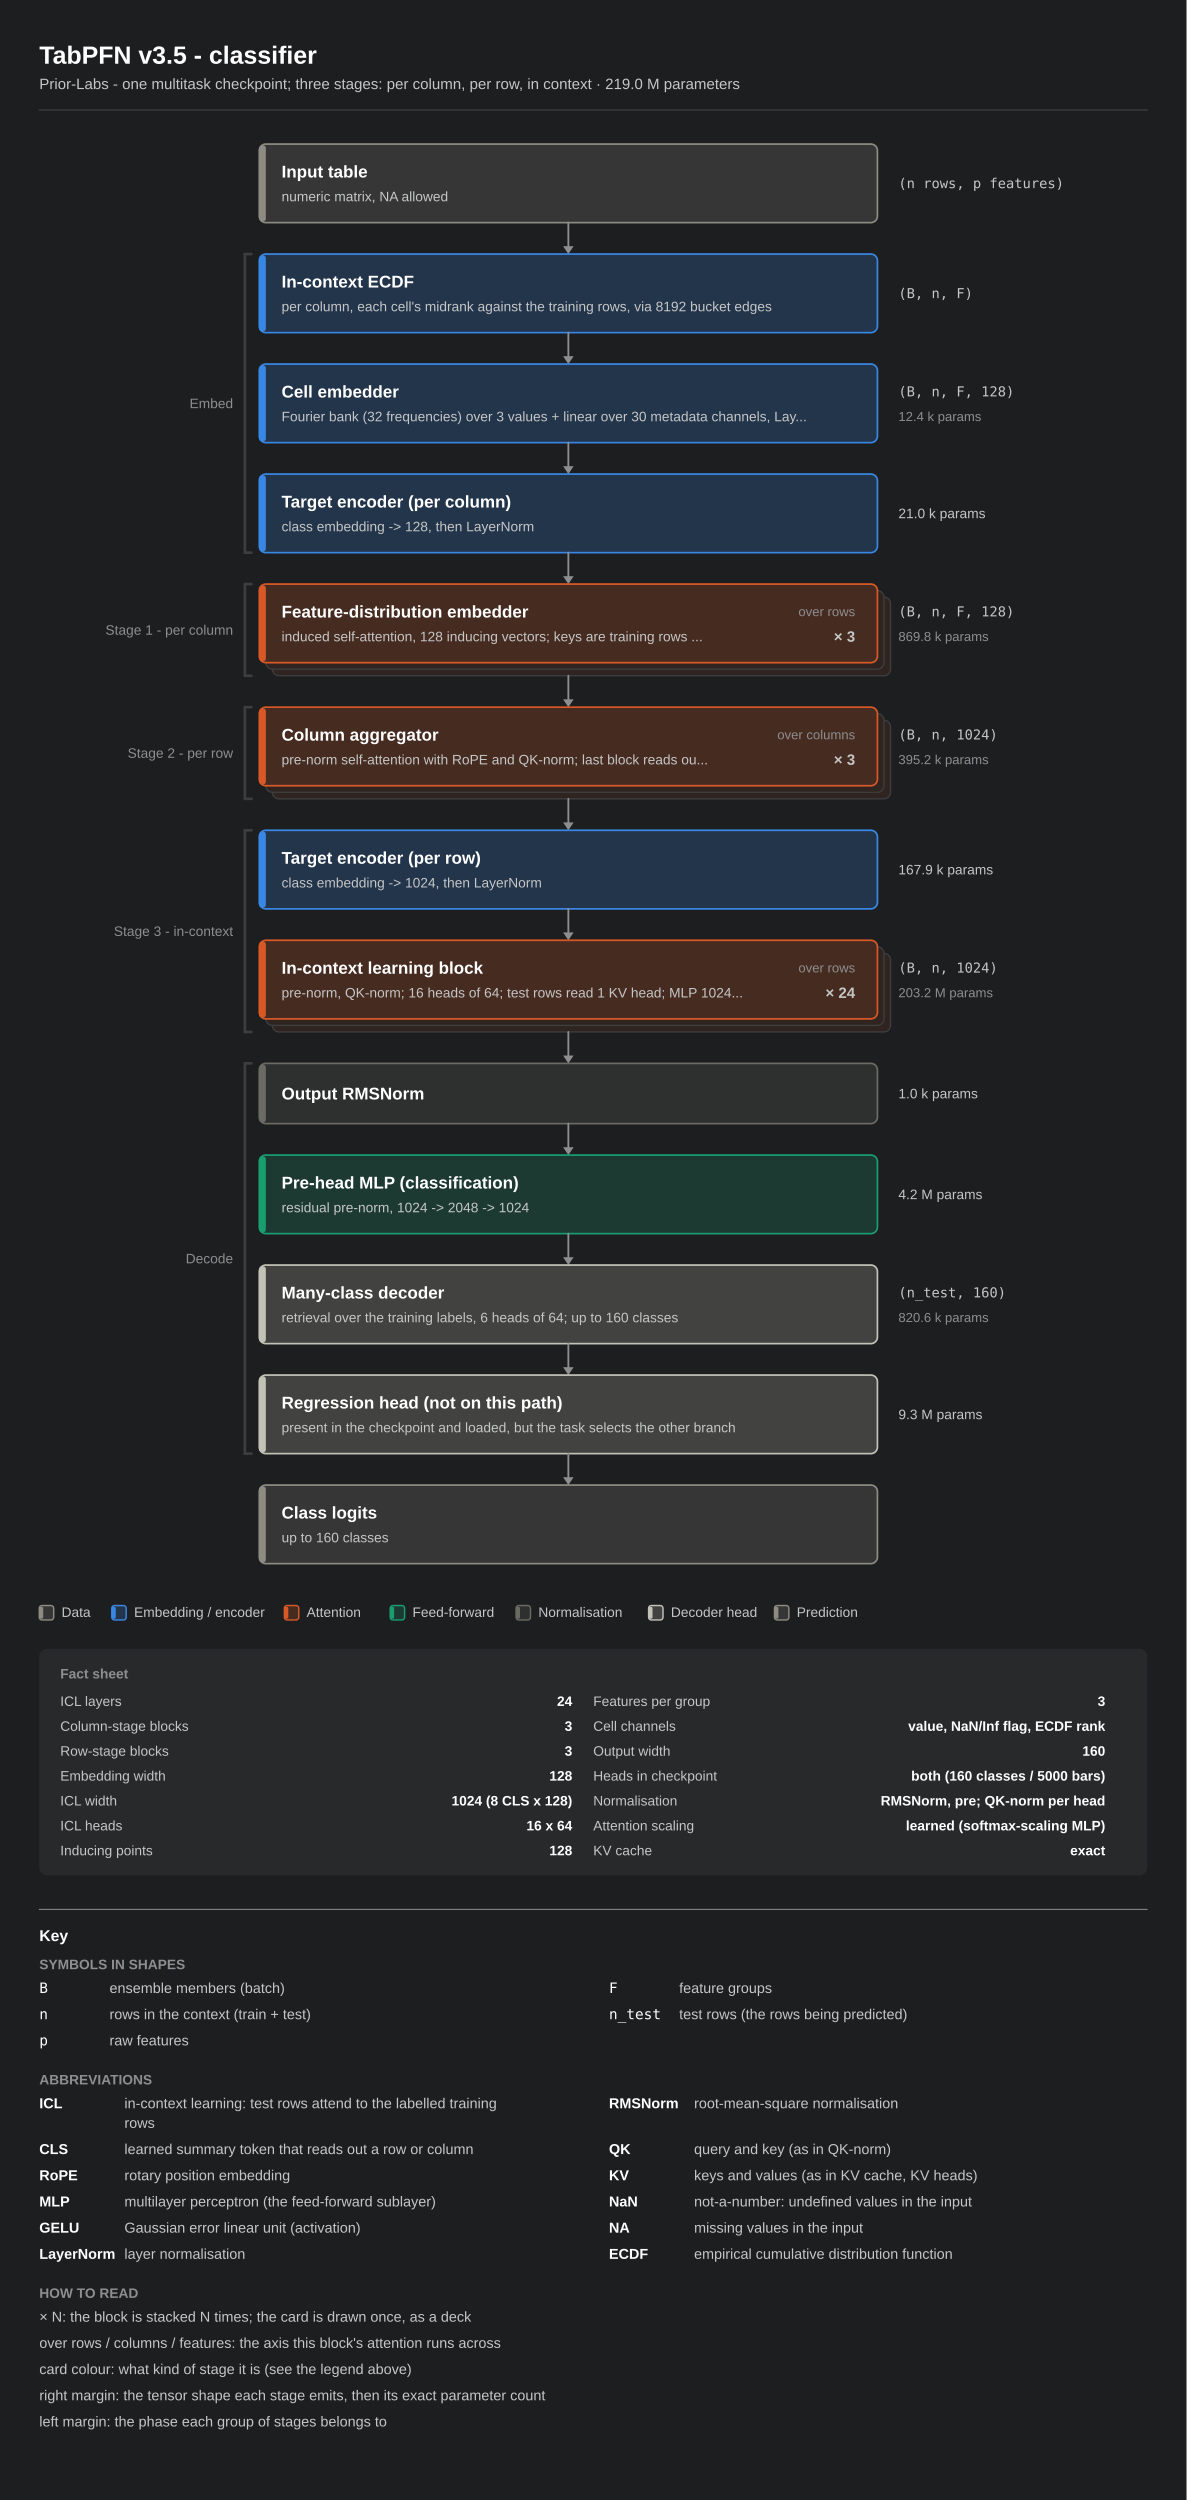
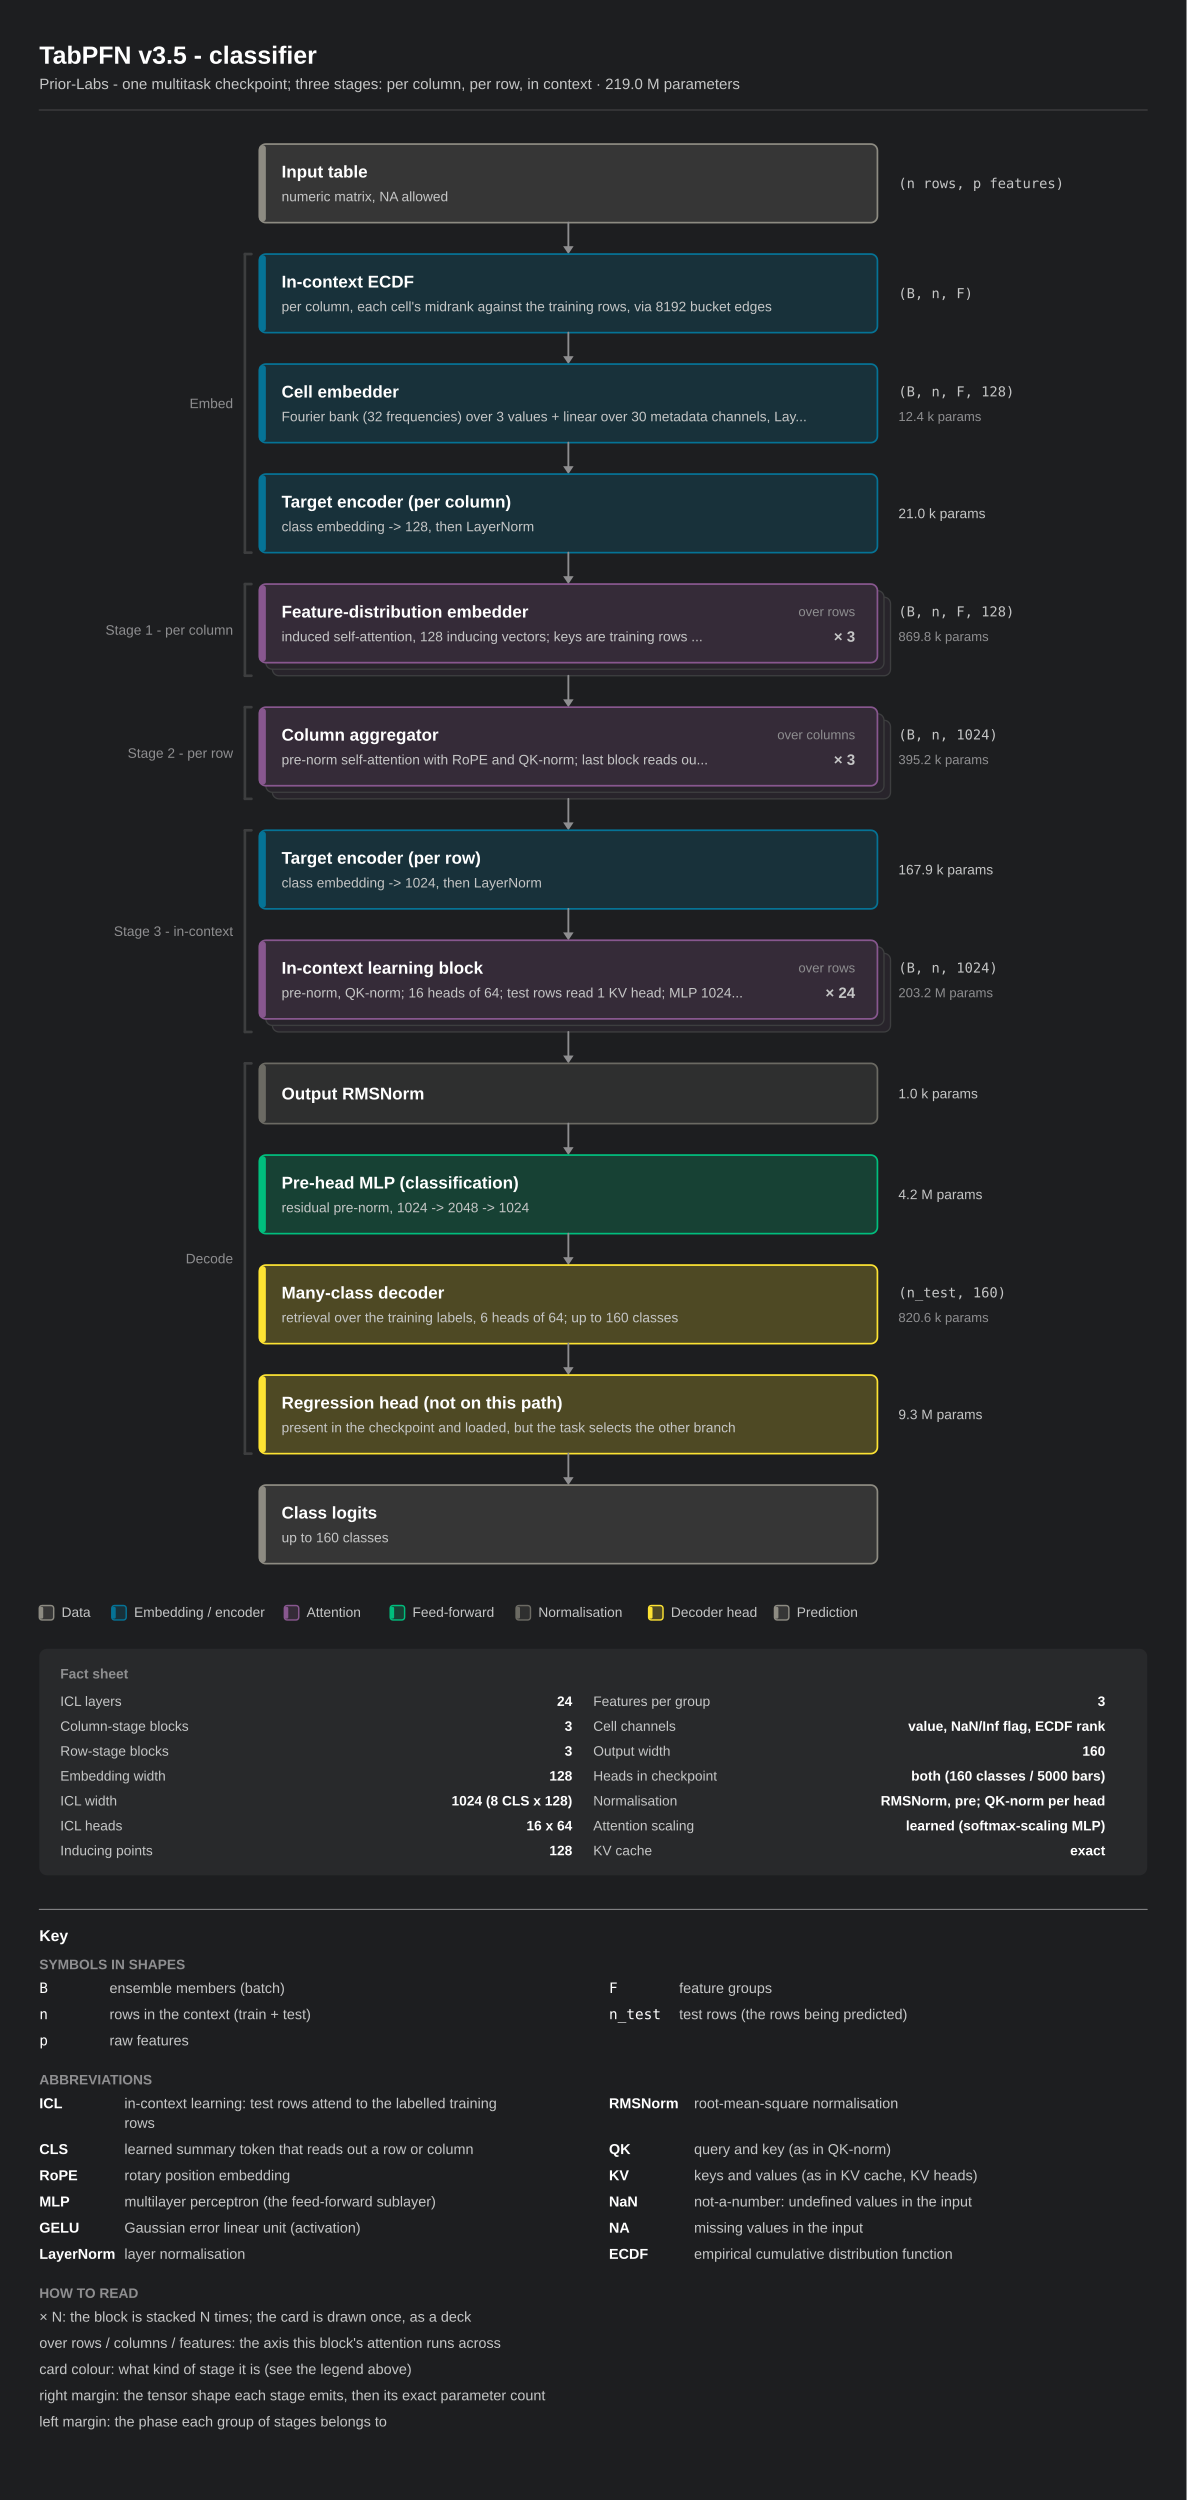
<svg xmlns="http://www.w3.org/2000/svg" width="906" height="1909" viewBox="0 0 906 1909">
  <rect width="906" height="1909" fill="#1d1e20" />
  <text x="30" y="42" dy="0.35em" font-family="-apple-system, BlinkMacSystemFont, 'Segoe UI', 'Helvetica Neue', Arial, sans-serif" font-size="19px" font-weight="600" fill="#ffffff">TabPFN v3.5 - classifier</text>
  <text x="30" y="64" dy="0.35em" font-family="-apple-system, BlinkMacSystemFont, 'Segoe UI', 'Helvetica Neue', Arial, sans-serif" font-size="11.5px" fill="#C5C6C6">Prior-Labs  -  one multitask checkpoint; three stages: per column, per row, in context  ·  219.0 M parameters</text>
  <line x1="30" y1="84" x2="876" y2="84" stroke="#3D3E3F" stroke-width="1" stroke-linecap="round" />
  <rect x="198" y="110" width="472" height="60" rx="5" fill="#363636" stroke="#8d8b82" stroke-width="1.3" />
  <rect x="198" y="111" width="5" height="58" rx="2" fill="#8d8b82" />
  <text x="215" y="131" dy="0.35em" font-family="-apple-system, BlinkMacSystemFont, 'Segoe UI', 'Helvetica Neue', Arial, sans-serif" font-size="13px" font-weight="600" fill="#ffffff">Input table</text>
  <text x="215" y="150" dy="0.35em" font-family="-apple-system, BlinkMacSystemFont, 'Segoe UI', 'Helvetica Neue', Arial, sans-serif" font-size="10.5px" fill="#C5C6C6">numeric matrix, NA allowed</text>
  <text x="686" y="140" dy="0.35em" font-family="ui-monospace, SFMono-Regular, Menlo, Consolas, monospace" font-size="10.5px" fill="#C5C6C6">(n rows, p features)</text>
  <line x1="434" y1="170" x2="434" y2="189" stroke="#8E8E90" stroke-width="1.4" stroke-linecap="round" />
  <polygon points="430,188 438,188 434,194" fill="#8E8E90" />
-   <rect x="198" y="194" width="472" height="60" rx="5" fill="#23354B" stroke="#3987e5" stroke-width="1.3" />
-   <rect x="198" y="195" width="5" height="58" rx="2" fill="#3987e5" />
+   <rect x="198" y="194" width="472" height="60" rx="5" fill="#18313A" stroke="#057396" stroke-width="1.3" />
+   <rect x="198" y="195" width="5" height="58" rx="2" fill="#057396" />
  <text x="215" y="215" dy="0.35em" font-family="-apple-system, BlinkMacSystemFont, 'Segoe UI', 'Helvetica Neue', Arial, sans-serif" font-size="13px" font-weight="600" fill="#ffffff">In-context ECDF</text>
  <text x="215" y="234" dy="0.35em" font-family="-apple-system, BlinkMacSystemFont, 'Segoe UI', 'Helvetica Neue', Arial, sans-serif" font-size="10.5px" fill="#C5C6C6">per column, each cell's midrank against the training rows, via 8192 bucket edges</text>
  <text x="686" y="224" dy="0.35em" font-family="ui-monospace, SFMono-Regular, Menlo, Consolas, monospace" font-size="10.5px" fill="#C5C6C6">(B, n, F)</text>
  <line x1="434" y1="254" x2="434" y2="273" stroke="#8E8E90" stroke-width="1.4" stroke-linecap="round" />
  <polygon points="430,272 438,272 434,278" fill="#8E8E90" />
-   <rect x="198" y="278" width="472" height="60" rx="5" fill="#23354B" stroke="#3987e5" stroke-width="1.3" />
-   <rect x="198" y="279" width="5" height="58" rx="2" fill="#3987e5" />
+   <rect x="198" y="278" width="472" height="60" rx="5" fill="#18313A" stroke="#057396" stroke-width="1.3" />
+   <rect x="198" y="279" width="5" height="58" rx="2" fill="#057396" />
  <text x="215" y="299" dy="0.35em" font-family="-apple-system, BlinkMacSystemFont, 'Segoe UI', 'Helvetica Neue', Arial, sans-serif" font-size="13px" font-weight="600" fill="#ffffff">Cell embedder</text>
  <text x="215" y="318" dy="0.35em" font-family="-apple-system, BlinkMacSystemFont, 'Segoe UI', 'Helvetica Neue', Arial, sans-serif" font-size="10.5px" fill="#C5C6C6">Fourier bank (32 frequencies) over 3 values + linear over 30 metadata channels, Lay...</text>
  <text x="686" y="299" dy="0.35em" font-family="ui-monospace, SFMono-Regular, Menlo, Consolas, monospace" font-size="10.5px" fill="#C5C6C6">(B, n, F, 128)</text>
  <text x="686" y="318" dy="0.35em" font-family="-apple-system, BlinkMacSystemFont, 'Segoe UI', 'Helvetica Neue', Arial, sans-serif" font-size="10px" fill="#8E8E90">12.4 k params</text>
  <line x1="434" y1="338" x2="434" y2="357" stroke="#8E8E90" stroke-width="1.4" stroke-linecap="round" />
  <polygon points="430,356 438,356 434,362" fill="#8E8E90" />
-   <rect x="198" y="362" width="472" height="60" rx="5" fill="#23354B" stroke="#3987e5" stroke-width="1.3" />
-   <rect x="198" y="363" width="5" height="58" rx="2" fill="#3987e5" />
+   <rect x="198" y="362" width="472" height="60" rx="5" fill="#18313A" stroke="#057396" stroke-width="1.3" />
+   <rect x="198" y="363" width="5" height="58" rx="2" fill="#057396" />
  <text x="215" y="383" dy="0.35em" font-family="-apple-system, BlinkMacSystemFont, 'Segoe UI', 'Helvetica Neue', Arial, sans-serif" font-size="13px" font-weight="600" fill="#ffffff">Target encoder (per column)</text>
  <text x="215" y="402" dy="0.35em" font-family="-apple-system, BlinkMacSystemFont, 'Segoe UI', 'Helvetica Neue', Arial, sans-serif" font-size="10.5px" fill="#C5C6C6">class embedding -&gt; 128, then LayerNorm</text>
  <text x="686" y="392" dy="0.35em" font-family="-apple-system, BlinkMacSystemFont, 'Segoe UI', 'Helvetica Neue', Arial, sans-serif" font-size="10.5px" fill="#C5C6C6">21.0 k params</text>
  <line x1="434" y1="422" x2="434" y2="441" stroke="#8E8E90" stroke-width="1.4" stroke-linecap="round" />
  <polygon points="430,440 438,440 434,446" fill="#8E8E90" />
-   <rect x="208" y="456" width="472" height="60" rx="5" fill="#2F2420" stroke="#3D3E3F" stroke-width="1" />
-   <rect x="203" y="451" width="472" height="60" rx="5" fill="#2F2420" stroke="#3D3E3F" stroke-width="1" />
-   <rect x="198" y="446" width="472" height="60" rx="5" fill="#462B21" stroke="#d95926" stroke-width="1.3" />
-   <rect x="198" y="447" width="5" height="58" rx="2" fill="#d95926" />
+   <rect x="208" y="456" width="472" height="60" rx="5" fill="#28242B" stroke="#3D3E3F" stroke-width="1" />
+   <rect x="203" y="451" width="472" height="60" rx="5" fill="#28242B" stroke="#3D3E3F" stroke-width="1" />
+   <rect x="198" y="446" width="472" height="60" rx="5" fill="#352B38" stroke="#88578F" stroke-width="1.3" />
+   <rect x="198" y="447" width="5" height="58" rx="2" fill="#88578F" />
  <text x="215" y="467" dy="0.35em" font-family="-apple-system, BlinkMacSystemFont, 'Segoe UI', 'Helvetica Neue', Arial, sans-serif" font-size="13px" font-weight="600" fill="#ffffff">Feature-distribution embedder</text>
  <text x="215" y="486" dy="0.35em" font-family="-apple-system, BlinkMacSystemFont, 'Segoe UI', 'Helvetica Neue', Arial, sans-serif" font-size="10.5px" fill="#C5C6C6">induced self-attention, 128 inducing vectors; keys are training rows ...</text>
  <text x="653" y="467" dy="0.35em" font-family="-apple-system, BlinkMacSystemFont, 'Segoe UI', 'Helvetica Neue', Arial, sans-serif" font-size="10px" text-anchor="end" fill="#8E8E90">over rows</text>
  <text x="653" y="486" dy="0.35em" font-family="-apple-system, BlinkMacSystemFont, 'Segoe UI', 'Helvetica Neue', Arial, sans-serif" font-size="11.5px" font-weight="600" text-anchor="end" fill="#C5C6C6">× 3</text>
  <text x="686" y="467" dy="0.35em" font-family="ui-monospace, SFMono-Regular, Menlo, Consolas, monospace" font-size="10.5px" fill="#C5C6C6">(B, n, F, 128)</text>
  <text x="686" y="486" dy="0.35em" font-family="-apple-system, BlinkMacSystemFont, 'Segoe UI', 'Helvetica Neue', Arial, sans-serif" font-size="10px" fill="#8E8E90">869.8 k params</text>
  <line x1="434" y1="516" x2="434" y2="535" stroke="#8E8E90" stroke-width="1.4" stroke-linecap="round" />
  <polygon points="430,534 438,534 434,540" fill="#8E8E90" />
-   <rect x="208" y="550" width="472" height="60" rx="5" fill="#2F2420" stroke="#3D3E3F" stroke-width="1" />
-   <rect x="203" y="545" width="472" height="60" rx="5" fill="#2F2420" stroke="#3D3E3F" stroke-width="1" />
-   <rect x="198" y="540" width="472" height="60" rx="5" fill="#462B21" stroke="#d95926" stroke-width="1.3" />
-   <rect x="198" y="541" width="5" height="58" rx="2" fill="#d95926" />
+   <rect x="208" y="550" width="472" height="60" rx="5" fill="#28242B" stroke="#3D3E3F" stroke-width="1" />
+   <rect x="203" y="545" width="472" height="60" rx="5" fill="#28242B" stroke="#3D3E3F" stroke-width="1" />
+   <rect x="198" y="540" width="472" height="60" rx="5" fill="#352B38" stroke="#88578F" stroke-width="1.3" />
+   <rect x="198" y="541" width="5" height="58" rx="2" fill="#88578F" />
  <text x="215" y="561" dy="0.35em" font-family="-apple-system, BlinkMacSystemFont, 'Segoe UI', 'Helvetica Neue', Arial, sans-serif" font-size="13px" font-weight="600" fill="#ffffff">Column aggregator</text>
  <text x="215" y="580" dy="0.35em" font-family="-apple-system, BlinkMacSystemFont, 'Segoe UI', 'Helvetica Neue', Arial, sans-serif" font-size="10.5px" fill="#C5C6C6">pre-norm self-attention with RoPE and QK-norm; last block reads ou...</text>
  <text x="653" y="561" dy="0.35em" font-family="-apple-system, BlinkMacSystemFont, 'Segoe UI', 'Helvetica Neue', Arial, sans-serif" font-size="10px" text-anchor="end" fill="#8E8E90">over columns</text>
  <text x="653" y="580" dy="0.35em" font-family="-apple-system, BlinkMacSystemFont, 'Segoe UI', 'Helvetica Neue', Arial, sans-serif" font-size="11.5px" font-weight="600" text-anchor="end" fill="#C5C6C6">× 3</text>
  <text x="686" y="561" dy="0.35em" font-family="ui-monospace, SFMono-Regular, Menlo, Consolas, monospace" font-size="10.5px" fill="#C5C6C6">(B, n, 1024)</text>
  <text x="686" y="580" dy="0.35em" font-family="-apple-system, BlinkMacSystemFont, 'Segoe UI', 'Helvetica Neue', Arial, sans-serif" font-size="10px" fill="#8E8E90">395.2 k params</text>
  <line x1="434" y1="610" x2="434" y2="629" stroke="#8E8E90" stroke-width="1.4" stroke-linecap="round" />
  <polygon points="430,628 438,628 434,634" fill="#8E8E90" />
-   <rect x="198" y="634" width="472" height="60" rx="5" fill="#23354B" stroke="#3987e5" stroke-width="1.3" />
-   <rect x="198" y="635" width="5" height="58" rx="2" fill="#3987e5" />
+   <rect x="198" y="634" width="472" height="60" rx="5" fill="#18313A" stroke="#057396" stroke-width="1.3" />
+   <rect x="198" y="635" width="5" height="58" rx="2" fill="#057396" />
  <text x="215" y="655" dy="0.35em" font-family="-apple-system, BlinkMacSystemFont, 'Segoe UI', 'Helvetica Neue', Arial, sans-serif" font-size="13px" font-weight="600" fill="#ffffff">Target encoder (per row)</text>
  <text x="215" y="674" dy="0.35em" font-family="-apple-system, BlinkMacSystemFont, 'Segoe UI', 'Helvetica Neue', Arial, sans-serif" font-size="10.5px" fill="#C5C6C6">class embedding -&gt; 1024, then LayerNorm</text>
  <text x="686" y="664" dy="0.35em" font-family="-apple-system, BlinkMacSystemFont, 'Segoe UI', 'Helvetica Neue', Arial, sans-serif" font-size="10.5px" fill="#C5C6C6">167.9 k params</text>
  <line x1="434" y1="694" x2="434" y2="713" stroke="#8E8E90" stroke-width="1.4" stroke-linecap="round" />
  <polygon points="430,712 438,712 434,718" fill="#8E8E90" />
-   <rect x="208" y="728" width="472" height="60" rx="5" fill="#2F2420" stroke="#3D3E3F" stroke-width="1" />
-   <rect x="203" y="723" width="472" height="60" rx="5" fill="#2F2420" stroke="#3D3E3F" stroke-width="1" />
-   <rect x="198" y="718" width="472" height="60" rx="5" fill="#462B21" stroke="#d95926" stroke-width="1.3" />
-   <rect x="198" y="719" width="5" height="58" rx="2" fill="#d95926" />
+   <rect x="208" y="728" width="472" height="60" rx="5" fill="#28242B" stroke="#3D3E3F" stroke-width="1" />
+   <rect x="203" y="723" width="472" height="60" rx="5" fill="#28242B" stroke="#3D3E3F" stroke-width="1" />
+   <rect x="198" y="718" width="472" height="60" rx="5" fill="#352B38" stroke="#88578F" stroke-width="1.3" />
+   <rect x="198" y="719" width="5" height="58" rx="2" fill="#88578F" />
  <text x="215" y="739" dy="0.35em" font-family="-apple-system, BlinkMacSystemFont, 'Segoe UI', 'Helvetica Neue', Arial, sans-serif" font-size="13px" font-weight="600" fill="#ffffff">In-context learning block</text>
  <text x="215" y="758" dy="0.35em" font-family="-apple-system, BlinkMacSystemFont, 'Segoe UI', 'Helvetica Neue', Arial, sans-serif" font-size="10.5px" fill="#C5C6C6">pre-norm, QK-norm; 16 heads of 64; test rows read 1 KV head; MLP 1024...</text>
  <text x="653" y="739" dy="0.35em" font-family="-apple-system, BlinkMacSystemFont, 'Segoe UI', 'Helvetica Neue', Arial, sans-serif" font-size="10px" text-anchor="end" fill="#8E8E90">over rows</text>
  <text x="653" y="758" dy="0.35em" font-family="-apple-system, BlinkMacSystemFont, 'Segoe UI', 'Helvetica Neue', Arial, sans-serif" font-size="11.5px" font-weight="600" text-anchor="end" fill="#C5C6C6">× 24</text>
  <text x="686" y="739" dy="0.35em" font-family="ui-monospace, SFMono-Regular, Menlo, Consolas, monospace" font-size="10.5px" fill="#C5C6C6">(B, n, 1024)</text>
  <text x="686" y="758" dy="0.35em" font-family="-apple-system, BlinkMacSystemFont, 'Segoe UI', 'Helvetica Neue', Arial, sans-serif" font-size="10px" fill="#8E8E90">203.2 M params</text>
  <line x1="434" y1="788" x2="434" y2="807" stroke="#8E8E90" stroke-width="1.4" stroke-linecap="round" />
  <polygon points="430,806 438,806 434,812" fill="#8E8E90" />
  <rect x="198" y="812" width="472" height="46" rx="5" fill="#2E2F2F" stroke="#6b6a63" stroke-width="1.3" />
  <rect x="198" y="813" width="5" height="44" rx="2" fill="#6b6a63" />
  <text x="215" y="835" dy="0.35em" font-family="-apple-system, BlinkMacSystemFont, 'Segoe UI', 'Helvetica Neue', Arial, sans-serif" font-size="13px" font-weight="600" fill="#ffffff">Output RMSNorm</text>
  <text x="686" y="835" dy="0.35em" font-family="-apple-system, BlinkMacSystemFont, 'Segoe UI', 'Helvetica Neue', Arial, sans-serif" font-size="10.5px" fill="#C5C6C6">1.0 k params</text>
  <line x1="434" y1="858" x2="434" y2="877" stroke="#8E8E90" stroke-width="1.4" stroke-linecap="round" />
  <polygon points="430,876 438,876 434,882" fill="#8E8E90" />
-   <rect x="198" y="882" width="472" height="60" rx="5" fill="#1C3A32" stroke="#199e70" stroke-width="1.3" />
-   <rect x="198" y="883" width="5" height="58" rx="2" fill="#199e70" />
+   <rect x="198" y="882" width="472" height="60" rx="5" fill="#174134" stroke="#00be7d" stroke-width="1.3" />
+   <rect x="198" y="883" width="5" height="58" rx="2" fill="#00be7d" />
  <text x="215" y="903" dy="0.35em" font-family="-apple-system, BlinkMacSystemFont, 'Segoe UI', 'Helvetica Neue', Arial, sans-serif" font-size="13px" font-weight="600" fill="#ffffff">Pre-head MLP (classification)</text>
  <text x="215" y="922" dy="0.35em" font-family="-apple-system, BlinkMacSystemFont, 'Segoe UI', 'Helvetica Neue', Arial, sans-serif" font-size="10.5px" fill="#C5C6C6">residual pre-norm, 1024 -&gt; 2048 -&gt; 1024</text>
  <text x="686" y="912" dy="0.35em" font-family="-apple-system, BlinkMacSystemFont, 'Segoe UI', 'Helvetica Neue', Arial, sans-serif" font-size="10.5px" fill="#C5C6C6">4.2 M params</text>
  <line x1="434" y1="942" x2="434" y2="961" stroke="#8E8E90" stroke-width="1.4" stroke-linecap="round" />
  <polygon points="430,960 438,960 434,966" fill="#8E8E90" />
-   <rect x="198" y="966" width="472" height="60" rx="5" fill="#424241" stroke="#c3c2b7" stroke-width="1.3" />
-   <rect x="198" y="967" width="5" height="58" rx="2" fill="#c3c2b7" />
+   <rect x="198" y="966" width="472" height="60" rx="5" fill="#4E4924" stroke="#fde333" stroke-width="1.3" />
+   <rect x="198" y="967" width="5" height="58" rx="2" fill="#fde333" />
  <text x="215" y="987" dy="0.35em" font-family="-apple-system, BlinkMacSystemFont, 'Segoe UI', 'Helvetica Neue', Arial, sans-serif" font-size="13px" font-weight="600" fill="#ffffff">Many-class decoder</text>
  <text x="215" y="1006" dy="0.35em" font-family="-apple-system, BlinkMacSystemFont, 'Segoe UI', 'Helvetica Neue', Arial, sans-serif" font-size="10.5px" fill="#C5C6C6">retrieval over the training labels, 6 heads of 64; up to 160 classes</text>
  <text x="686" y="987" dy="0.35em" font-family="ui-monospace, SFMono-Regular, Menlo, Consolas, monospace" font-size="10.5px" fill="#C5C6C6">(n_test, 160)</text>
  <text x="686" y="1006" dy="0.35em" font-family="-apple-system, BlinkMacSystemFont, 'Segoe UI', 'Helvetica Neue', Arial, sans-serif" font-size="10px" fill="#8E8E90">820.6 k params</text>
  <line x1="434" y1="1026" x2="434" y2="1045" stroke="#8E8E90" stroke-width="1.4" stroke-linecap="round" />
  <polygon points="430,1044 438,1044 434,1050" fill="#8E8E90" />
-   <rect x="198" y="1050" width="472" height="60" rx="5" fill="#424241" stroke="#c3c2b7" stroke-width="1.3" />
-   <rect x="198" y="1051" width="5" height="58" rx="2" fill="#c3c2b7" />
+   <rect x="198" y="1050" width="472" height="60" rx="5" fill="#4E4924" stroke="#fde333" stroke-width="1.3" />
+   <rect x="198" y="1051" width="5" height="58" rx="2" fill="#fde333" />
  <text x="215" y="1071" dy="0.35em" font-family="-apple-system, BlinkMacSystemFont, 'Segoe UI', 'Helvetica Neue', Arial, sans-serif" font-size="13px" font-weight="600" fill="#ffffff">Regression head (not on this path)</text>
  <text x="215" y="1090" dy="0.35em" font-family="-apple-system, BlinkMacSystemFont, 'Segoe UI', 'Helvetica Neue', Arial, sans-serif" font-size="10.5px" fill="#C5C6C6">present in the checkpoint and loaded, but the task selects the other branch</text>
  <text x="686" y="1080" dy="0.35em" font-family="-apple-system, BlinkMacSystemFont, 'Segoe UI', 'Helvetica Neue', Arial, sans-serif" font-size="10.5px" fill="#C5C6C6">9.3 M params</text>
  <line x1="434" y1="1110" x2="434" y2="1129" stroke="#8E8E90" stroke-width="1.4" stroke-linecap="round" />
  <polygon points="430,1128 438,1128 434,1134" fill="#8E8E90" />
  <rect x="198" y="1134" width="472" height="60" rx="5" fill="#363636" stroke="#8d8b82" stroke-width="1.3" />
  <rect x="198" y="1135" width="5" height="58" rx="2" fill="#8d8b82" />
  <text x="215" y="1155" dy="0.35em" font-family="-apple-system, BlinkMacSystemFont, 'Segoe UI', 'Helvetica Neue', Arial, sans-serif" font-size="13px" font-weight="600" fill="#ffffff">Class logits</text>
  <text x="215" y="1174" dy="0.35em" font-family="-apple-system, BlinkMacSystemFont, 'Segoe UI', 'Helvetica Neue', Arial, sans-serif" font-size="10.5px" fill="#C5C6C6">up to 160 classes</text>
  <line x1="187" y1="194" x2="187" y2="422" stroke="#3D3E3F" stroke-width="2" stroke-linecap="round" />
  <line x1="187" y1="194" x2="192" y2="194" stroke="#3D3E3F" stroke-width="2" stroke-linecap="round" />
  <line x1="187" y1="422" x2="192" y2="422" stroke="#3D3E3F" stroke-width="2" stroke-linecap="round" />
  <text x="178" y="308" dy="0.35em" font-family="-apple-system, BlinkMacSystemFont, 'Segoe UI', 'Helvetica Neue', Arial, sans-serif" font-size="10.5px" text-anchor="end" fill="#8E8E90">Embed</text>
  <line x1="187" y1="446" x2="187" y2="516" stroke="#3D3E3F" stroke-width="2" stroke-linecap="round" />
  <line x1="187" y1="446" x2="192" y2="446" stroke="#3D3E3F" stroke-width="2" stroke-linecap="round" />
  <line x1="187" y1="516" x2="192" y2="516" stroke="#3D3E3F" stroke-width="2" stroke-linecap="round" />
  <text x="178" y="481" dy="0.35em" font-family="-apple-system, BlinkMacSystemFont, 'Segoe UI', 'Helvetica Neue', Arial, sans-serif" font-size="10.5px" text-anchor="end" fill="#8E8E90">Stage 1 - per column</text>
  <line x1="187" y1="540" x2="187" y2="610" stroke="#3D3E3F" stroke-width="2" stroke-linecap="round" />
  <line x1="187" y1="540" x2="192" y2="540" stroke="#3D3E3F" stroke-width="2" stroke-linecap="round" />
  <line x1="187" y1="610" x2="192" y2="610" stroke="#3D3E3F" stroke-width="2" stroke-linecap="round" />
  <text x="178" y="575" dy="0.35em" font-family="-apple-system, BlinkMacSystemFont, 'Segoe UI', 'Helvetica Neue', Arial, sans-serif" font-size="10.5px" text-anchor="end" fill="#8E8E90">Stage 2 - per row</text>
  <line x1="187" y1="634" x2="187" y2="788" stroke="#3D3E3F" stroke-width="2" stroke-linecap="round" />
  <line x1="187" y1="634" x2="192" y2="634" stroke="#3D3E3F" stroke-width="2" stroke-linecap="round" />
  <line x1="187" y1="788" x2="192" y2="788" stroke="#3D3E3F" stroke-width="2" stroke-linecap="round" />
  <text x="178" y="711" dy="0.35em" font-family="-apple-system, BlinkMacSystemFont, 'Segoe UI', 'Helvetica Neue', Arial, sans-serif" font-size="10.5px" text-anchor="end" fill="#8E8E90">Stage 3 - in-context</text>
  <line x1="187" y1="812" x2="187" y2="1110" stroke="#3D3E3F" stroke-width="2" stroke-linecap="round" />
  <line x1="187" y1="812" x2="192" y2="812" stroke="#3D3E3F" stroke-width="2" stroke-linecap="round" />
  <line x1="187" y1="1110" x2="192" y2="1110" stroke="#3D3E3F" stroke-width="2" stroke-linecap="round" />
  <text x="178" y="961" dy="0.35em" font-family="-apple-system, BlinkMacSystemFont, 'Segoe UI', 'Helvetica Neue', Arial, sans-serif" font-size="10.5px" text-anchor="end" fill="#8E8E90">Decode</text>
  <rect x="30" y="1226" width="11" height="11" rx="2" fill="#363636" stroke="#8d8b82" stroke-width="1.1" />
  <rect x="30" y="1227" width="3" height="9" rx="1" fill="#8d8b82" />
  <text x="47" y="1231" dy="0.35em" font-family="-apple-system, BlinkMacSystemFont, 'Segoe UI', 'Helvetica Neue', Arial, sans-serif" font-size="10.5px" fill="#C5C6C6">Data</text>
-   <rect x="85.37" y="1226" width="11" height="11" rx="2" fill="#23354B" stroke="#3987e5" stroke-width="1.1" />
-   <rect x="85.37" y="1227" width="3" height="9" rx="1" fill="#3987e5" />
+   <rect x="85.37" y="1226" width="11" height="11" rx="2" fill="#18313A" stroke="#057396" stroke-width="1.1" />
+   <rect x="85.37" y="1227" width="3" height="9" rx="1" fill="#057396" />
  <text x="102.37" y="1231" dy="0.35em" font-family="-apple-system, BlinkMacSystemFont, 'Segoe UI', 'Helvetica Neue', Arial, sans-serif" font-size="10.5px" fill="#C5C6C6">Embedding / encoder</text>
-   <rect x="217.13" y="1226" width="11" height="11" rx="2" fill="#462B21" stroke="#d95926" stroke-width="1.1" />
-   <rect x="217.13" y="1227" width="3" height="9" rx="1" fill="#d95926" />
+   <rect x="217.13" y="1226" width="11" height="11" rx="2" fill="#352B38" stroke="#88578F" stroke-width="1.1" />
+   <rect x="217.13" y="1227" width="3" height="9" rx="1" fill="#88578F" />
  <text x="234.13" y="1231" dy="0.35em" font-family="-apple-system, BlinkMacSystemFont, 'Segoe UI', 'Helvetica Neue', Arial, sans-serif" font-size="10.5px" fill="#C5C6C6">Attention</text>
-   <rect x="297.96" y="1226" width="11" height="11" rx="2" fill="#1C3A32" stroke="#199e70" stroke-width="1.1" />
-   <rect x="297.96" y="1227" width="3" height="9" rx="1" fill="#199e70" />
+   <rect x="297.96" y="1226" width="11" height="11" rx="2" fill="#174134" stroke="#00be7d" stroke-width="1.1" />
+   <rect x="297.96" y="1227" width="3" height="9" rx="1" fill="#00be7d" />
  <text x="314.96" y="1231" dy="0.35em" font-family="-apple-system, BlinkMacSystemFont, 'Segoe UI', 'Helvetica Neue', Arial, sans-serif" font-size="10.5px" fill="#C5C6C6">Feed-forward</text>
  <rect x="394.07" y="1226" width="11" height="11" rx="2" fill="#2E2F2F" stroke="#6b6a63" stroke-width="1.1" />
  <rect x="394.07" y="1227" width="3" height="9" rx="1" fill="#6b6a63" />
  <text x="411.07" y="1231" dy="0.35em" font-family="-apple-system, BlinkMacSystemFont, 'Segoe UI', 'Helvetica Neue', Arial, sans-serif" font-size="10.5px" fill="#C5C6C6">Normalisation</text>
-   <rect x="495.27" y="1226" width="11" height="11" rx="2" fill="#424241" stroke="#c3c2b7" stroke-width="1.1" />
-   <rect x="495.27" y="1227" width="3" height="9" rx="1" fill="#c3c2b7" />
+   <rect x="495.27" y="1226" width="11" height="11" rx="2" fill="#4E4924" stroke="#fde333" stroke-width="1.1" />
+   <rect x="495.27" y="1227" width="3" height="9" rx="1" fill="#fde333" />
  <text x="512.27" y="1231" dy="0.35em" font-family="-apple-system, BlinkMacSystemFont, 'Segoe UI', 'Helvetica Neue', Arial, sans-serif" font-size="10.5px" fill="#C5C6C6">Decoder head</text>
  <rect x="591.38" y="1226" width="11" height="11" rx="2" fill="#363636" stroke="#8d8b82" stroke-width="1.1" />
  <rect x="591.38" y="1227" width="3" height="9" rx="1" fill="#8d8b82" />
  <text x="608.38" y="1231" dy="0.35em" font-family="-apple-system, BlinkMacSystemFont, 'Segoe UI', 'Helvetica Neue', Arial, sans-serif" font-size="10.5px" fill="#C5C6C6">Prediction</text>
  <rect x="30" y="1259" width="846" height="173" rx="6" fill="#28292B" />
  <text x="46" y="1278" dy="0.35em" font-family="-apple-system, BlinkMacSystemFont, 'Segoe UI', 'Helvetica Neue', Arial, sans-serif" font-size="10.5px" font-weight="600" fill="#8E8E90">Fact sheet</text>
  <text x="46" y="1299" dy="0.35em" font-family="-apple-system, BlinkMacSystemFont, 'Segoe UI', 'Helvetica Neue', Arial, sans-serif" font-size="10.5px" fill="#C5C6C6">ICL layers</text>
  <text x="437" y="1299" dy="0.35em" font-family="-apple-system, BlinkMacSystemFont, 'Segoe UI', 'Helvetica Neue', Arial, sans-serif" font-size="10.5px" font-weight="600" text-anchor="end" fill="#ffffff">24</text>
  <text x="46" y="1318" dy="0.35em" font-family="-apple-system, BlinkMacSystemFont, 'Segoe UI', 'Helvetica Neue', Arial, sans-serif" font-size="10.5px" fill="#C5C6C6">Column-stage blocks</text>
  <text x="437" y="1318" dy="0.35em" font-family="-apple-system, BlinkMacSystemFont, 'Segoe UI', 'Helvetica Neue', Arial, sans-serif" font-size="10.5px" font-weight="600" text-anchor="end" fill="#ffffff">3</text>
  <text x="46" y="1337" dy="0.35em" font-family="-apple-system, BlinkMacSystemFont, 'Segoe UI', 'Helvetica Neue', Arial, sans-serif" font-size="10.5px" fill="#C5C6C6">Row-stage blocks</text>
  <text x="437" y="1337" dy="0.35em" font-family="-apple-system, BlinkMacSystemFont, 'Segoe UI', 'Helvetica Neue', Arial, sans-serif" font-size="10.5px" font-weight="600" text-anchor="end" fill="#ffffff">3</text>
  <text x="46" y="1356" dy="0.35em" font-family="-apple-system, BlinkMacSystemFont, 'Segoe UI', 'Helvetica Neue', Arial, sans-serif" font-size="10.5px" fill="#C5C6C6">Embedding width</text>
  <text x="437" y="1356" dy="0.35em" font-family="-apple-system, BlinkMacSystemFont, 'Segoe UI', 'Helvetica Neue', Arial, sans-serif" font-size="10.5px" font-weight="600" text-anchor="end" fill="#ffffff">128</text>
  <text x="46" y="1375" dy="0.35em" font-family="-apple-system, BlinkMacSystemFont, 'Segoe UI', 'Helvetica Neue', Arial, sans-serif" font-size="10.5px" fill="#C5C6C6">ICL width</text>
  <text x="437" y="1375" dy="0.35em" font-family="-apple-system, BlinkMacSystemFont, 'Segoe UI', 'Helvetica Neue', Arial, sans-serif" font-size="10.5px" font-weight="600" text-anchor="end" fill="#ffffff">1024 (8 CLS x 128)</text>
  <text x="46" y="1394" dy="0.35em" font-family="-apple-system, BlinkMacSystemFont, 'Segoe UI', 'Helvetica Neue', Arial, sans-serif" font-size="10.5px" fill="#C5C6C6">ICL heads</text>
  <text x="437" y="1394" dy="0.35em" font-family="-apple-system, BlinkMacSystemFont, 'Segoe UI', 'Helvetica Neue', Arial, sans-serif" font-size="10.5px" font-weight="600" text-anchor="end" fill="#ffffff">16 x 64</text>
  <text x="46" y="1413" dy="0.35em" font-family="-apple-system, BlinkMacSystemFont, 'Segoe UI', 'Helvetica Neue', Arial, sans-serif" font-size="10.5px" fill="#C5C6C6">Inducing points</text>
  <text x="437" y="1413" dy="0.35em" font-family="-apple-system, BlinkMacSystemFont, 'Segoe UI', 'Helvetica Neue', Arial, sans-serif" font-size="10.5px" font-weight="600" text-anchor="end" fill="#ffffff">128</text>
  <text x="453" y="1299" dy="0.35em" font-family="-apple-system, BlinkMacSystemFont, 'Segoe UI', 'Helvetica Neue', Arial, sans-serif" font-size="10.5px" fill="#C5C6C6">Features per group</text>
  <text x="844" y="1299" dy="0.35em" font-family="-apple-system, BlinkMacSystemFont, 'Segoe UI', 'Helvetica Neue', Arial, sans-serif" font-size="10.5px" font-weight="600" text-anchor="end" fill="#ffffff">3</text>
  <text x="453" y="1318" dy="0.35em" font-family="-apple-system, BlinkMacSystemFont, 'Segoe UI', 'Helvetica Neue', Arial, sans-serif" font-size="10.5px" fill="#C5C6C6">Cell channels</text>
  <text x="844" y="1318" dy="0.35em" font-family="-apple-system, BlinkMacSystemFont, 'Segoe UI', 'Helvetica Neue', Arial, sans-serif" font-size="10.5px" font-weight="600" text-anchor="end" fill="#ffffff">value, NaN/Inf flag, ECDF rank</text>
  <text x="453" y="1337" dy="0.35em" font-family="-apple-system, BlinkMacSystemFont, 'Segoe UI', 'Helvetica Neue', Arial, sans-serif" font-size="10.5px" fill="#C5C6C6">Output width</text>
  <text x="844" y="1337" dy="0.35em" font-family="-apple-system, BlinkMacSystemFont, 'Segoe UI', 'Helvetica Neue', Arial, sans-serif" font-size="10.5px" font-weight="600" text-anchor="end" fill="#ffffff">160</text>
  <text x="453" y="1356" dy="0.35em" font-family="-apple-system, BlinkMacSystemFont, 'Segoe UI', 'Helvetica Neue', Arial, sans-serif" font-size="10.5px" fill="#C5C6C6">Heads in checkpoint</text>
  <text x="844" y="1356" dy="0.35em" font-family="-apple-system, BlinkMacSystemFont, 'Segoe UI', 'Helvetica Neue', Arial, sans-serif" font-size="10.5px" font-weight="600" text-anchor="end" fill="#ffffff">both (160 classes / 5000 bars)</text>
  <text x="453" y="1375" dy="0.35em" font-family="-apple-system, BlinkMacSystemFont, 'Segoe UI', 'Helvetica Neue', Arial, sans-serif" font-size="10.5px" fill="#C5C6C6">Normalisation</text>
  <text x="844" y="1375" dy="0.35em" font-family="-apple-system, BlinkMacSystemFont, 'Segoe UI', 'Helvetica Neue', Arial, sans-serif" font-size="10.5px" font-weight="600" text-anchor="end" fill="#ffffff">RMSNorm, pre; QK-norm per head</text>
  <text x="453" y="1394" dy="0.35em" font-family="-apple-system, BlinkMacSystemFont, 'Segoe UI', 'Helvetica Neue', Arial, sans-serif" font-size="10.5px" fill="#C5C6C6">Attention scaling</text>
  <text x="844" y="1394" dy="0.35em" font-family="-apple-system, BlinkMacSystemFont, 'Segoe UI', 'Helvetica Neue', Arial, sans-serif" font-size="10.5px" font-weight="600" text-anchor="end" fill="#ffffff">learned (softmax-scaling MLP)</text>
  <text x="453" y="1413" dy="0.35em" font-family="-apple-system, BlinkMacSystemFont, 'Segoe UI', 'Helvetica Neue', Arial, sans-serif" font-size="10.5px" fill="#C5C6C6">KV cache</text>
  <text x="844" y="1413" dy="0.35em" font-family="-apple-system, BlinkMacSystemFont, 'Segoe UI', 'Helvetica Neue', Arial, sans-serif" font-size="10.5px" font-weight="600" text-anchor="end" fill="#ffffff">exact</text>
  <line x1="30" y1="1458" x2="876" y2="1458" stroke="#8E8E90" stroke-width="0.8" stroke-linecap="round" />
  <text x="30" y="1478" dy="0.35em" font-family="-apple-system, BlinkMacSystemFont, 'Segoe UI', 'Helvetica Neue', Arial, sans-serif" font-size="12px" font-weight="600" fill="#ffffff">Key</text>
  <text x="30" y="1500" dy="0.35em" font-family="-apple-system, BlinkMacSystemFont, 'Segoe UI', 'Helvetica Neue', Arial, sans-serif" font-size="10.5px" font-weight="600" fill="#8E8E90">SYMBOLS IN SHAPES</text>
  <text x="30" y="1518" dy="0.35em" font-family="ui-monospace, SFMono-Regular, Menlo, Consolas, monospace" font-size="11px" fill="#ffffff">B</text>
  <text x="83.6" y="1518" dy="0.35em" font-family="-apple-system, BlinkMacSystemFont, 'Segoe UI', 'Helvetica Neue', Arial, sans-serif" font-size="11px" fill="#C5C6C6">ensemble members (batch)</text>
  <text x="30" y="1538" dy="0.35em" font-family="ui-monospace, SFMono-Regular, Menlo, Consolas, monospace" font-size="11px" fill="#ffffff">n</text>
  <text x="83.6" y="1538" dy="0.35em" font-family="-apple-system, BlinkMacSystemFont, 'Segoe UI', 'Helvetica Neue', Arial, sans-serif" font-size="11px" fill="#C5C6C6">rows in the context (train + test)</text>
  <text x="30" y="1558" dy="0.35em" font-family="ui-monospace, SFMono-Regular, Menlo, Consolas, monospace" font-size="11px" fill="#ffffff">p</text>
  <text x="83.6" y="1558" dy="0.35em" font-family="-apple-system, BlinkMacSystemFont, 'Segoe UI', 'Helvetica Neue', Arial, sans-serif" font-size="11px" fill="#C5C6C6">raw features</text>
  <text x="465" y="1518" dy="0.35em" font-family="ui-monospace, SFMono-Regular, Menlo, Consolas, monospace" font-size="11px" fill="#ffffff">F</text>
  <text x="518.6" y="1518" dy="0.35em" font-family="-apple-system, BlinkMacSystemFont, 'Segoe UI', 'Helvetica Neue', Arial, sans-serif" font-size="11px" fill="#C5C6C6">feature groups</text>
  <text x="465" y="1538" dy="0.35em" font-family="ui-monospace, SFMono-Regular, Menlo, Consolas, monospace" font-size="11px" fill="#ffffff">n_test</text>
  <text x="518.6" y="1538" dy="0.35em" font-family="-apple-system, BlinkMacSystemFont, 'Segoe UI', 'Helvetica Neue', Arial, sans-serif" font-size="11px" fill="#C5C6C6">test rows (the rows being predicted)</text>
  <text x="30" y="1588" dy="0.35em" font-family="-apple-system, BlinkMacSystemFont, 'Segoe UI', 'Helvetica Neue', Arial, sans-serif" font-size="10.5px" font-weight="600" fill="#8E8E90">ABBREVIATIONS</text>
  <text x="30" y="1606" dy="0.35em" font-family="-apple-system, BlinkMacSystemFont, 'Segoe UI', 'Helvetica Neue', Arial, sans-serif" font-size="11px" font-weight="600" fill="#ffffff">ICL</text>
  <text x="94.98" y="1606" dy="0.35em" font-family="-apple-system, BlinkMacSystemFont, 'Segoe UI', 'Helvetica Neue', Arial, sans-serif" font-size="11px" fill="#C5C6C6">in-context learning: test rows attend to the labelled training</text>
  <text x="94.98" y="1621" dy="0.35em" font-family="-apple-system, BlinkMacSystemFont, 'Segoe UI', 'Helvetica Neue', Arial, sans-serif" font-size="11px" fill="#C5C6C6">rows</text>
  <text x="30" y="1641" dy="0.35em" font-family="-apple-system, BlinkMacSystemFont, 'Segoe UI', 'Helvetica Neue', Arial, sans-serif" font-size="11px" font-weight="600" fill="#ffffff">CLS</text>
  <text x="94.98" y="1641" dy="0.35em" font-family="-apple-system, BlinkMacSystemFont, 'Segoe UI', 'Helvetica Neue', Arial, sans-serif" font-size="11px" fill="#C5C6C6">learned summary token that reads out a row or column</text>
  <text x="30" y="1661" dy="0.35em" font-family="-apple-system, BlinkMacSystemFont, 'Segoe UI', 'Helvetica Neue', Arial, sans-serif" font-size="11px" font-weight="600" fill="#ffffff">RoPE</text>
  <text x="94.98" y="1661" dy="0.35em" font-family="-apple-system, BlinkMacSystemFont, 'Segoe UI', 'Helvetica Neue', Arial, sans-serif" font-size="11px" fill="#C5C6C6">rotary position embedding</text>
  <text x="30" y="1681" dy="0.35em" font-family="-apple-system, BlinkMacSystemFont, 'Segoe UI', 'Helvetica Neue', Arial, sans-serif" font-size="11px" font-weight="600" fill="#ffffff">MLP</text>
  <text x="94.98" y="1681" dy="0.35em" font-family="-apple-system, BlinkMacSystemFont, 'Segoe UI', 'Helvetica Neue', Arial, sans-serif" font-size="11px" fill="#C5C6C6">multilayer perceptron (the feed-forward sublayer)</text>
  <text x="30" y="1701" dy="0.35em" font-family="-apple-system, BlinkMacSystemFont, 'Segoe UI', 'Helvetica Neue', Arial, sans-serif" font-size="11px" font-weight="600" fill="#ffffff">GELU</text>
  <text x="94.98" y="1701" dy="0.35em" font-family="-apple-system, BlinkMacSystemFont, 'Segoe UI', 'Helvetica Neue', Arial, sans-serif" font-size="11px" fill="#C5C6C6">Gaussian error linear unit (activation)</text>
  <text x="30" y="1721" dy="0.35em" font-family="-apple-system, BlinkMacSystemFont, 'Segoe UI', 'Helvetica Neue', Arial, sans-serif" font-size="11px" font-weight="600" fill="#ffffff">LayerNorm</text>
  <text x="94.98" y="1721" dy="0.35em" font-family="-apple-system, BlinkMacSystemFont, 'Segoe UI', 'Helvetica Neue', Arial, sans-serif" font-size="11px" fill="#C5C6C6">layer normalisation</text>
  <text x="465" y="1606" dy="0.35em" font-family="-apple-system, BlinkMacSystemFont, 'Segoe UI', 'Helvetica Neue', Arial, sans-serif" font-size="11px" font-weight="600" fill="#ffffff">RMSNorm</text>
  <text x="529.98" y="1606" dy="0.35em" font-family="-apple-system, BlinkMacSystemFont, 'Segoe UI', 'Helvetica Neue', Arial, sans-serif" font-size="11px" fill="#C5C6C6">root-mean-square normalisation</text>
  <text x="465" y="1641" dy="0.35em" font-family="-apple-system, BlinkMacSystemFont, 'Segoe UI', 'Helvetica Neue', Arial, sans-serif" font-size="11px" font-weight="600" fill="#ffffff">QK</text>
  <text x="529.98" y="1641" dy="0.35em" font-family="-apple-system, BlinkMacSystemFont, 'Segoe UI', 'Helvetica Neue', Arial, sans-serif" font-size="11px" fill="#C5C6C6">query and key (as in QK-norm)</text>
  <text x="465" y="1661" dy="0.35em" font-family="-apple-system, BlinkMacSystemFont, 'Segoe UI', 'Helvetica Neue', Arial, sans-serif" font-size="11px" font-weight="600" fill="#ffffff">KV</text>
  <text x="529.98" y="1661" dy="0.35em" font-family="-apple-system, BlinkMacSystemFont, 'Segoe UI', 'Helvetica Neue', Arial, sans-serif" font-size="11px" fill="#C5C6C6">keys and values (as in KV cache, KV heads)</text>
  <text x="465" y="1681" dy="0.35em" font-family="-apple-system, BlinkMacSystemFont, 'Segoe UI', 'Helvetica Neue', Arial, sans-serif" font-size="11px" font-weight="600" fill="#ffffff">NaN</text>
  <text x="529.98" y="1681" dy="0.35em" font-family="-apple-system, BlinkMacSystemFont, 'Segoe UI', 'Helvetica Neue', Arial, sans-serif" font-size="11px" fill="#C5C6C6">not-a-number: undefined values in the input</text>
  <text x="465" y="1701" dy="0.35em" font-family="-apple-system, BlinkMacSystemFont, 'Segoe UI', 'Helvetica Neue', Arial, sans-serif" font-size="11px" font-weight="600" fill="#ffffff">NA</text>
  <text x="529.98" y="1701" dy="0.35em" font-family="-apple-system, BlinkMacSystemFont, 'Segoe UI', 'Helvetica Neue', Arial, sans-serif" font-size="11px" fill="#C5C6C6">missing values in the input</text>
  <text x="465" y="1721" dy="0.35em" font-family="-apple-system, BlinkMacSystemFont, 'Segoe UI', 'Helvetica Neue', Arial, sans-serif" font-size="11px" font-weight="600" fill="#ffffff">ECDF</text>
  <text x="529.98" y="1721" dy="0.35em" font-family="-apple-system, BlinkMacSystemFont, 'Segoe UI', 'Helvetica Neue', Arial, sans-serif" font-size="11px" fill="#C5C6C6">empirical cumulative distribution function</text>
  <text x="30" y="1751" dy="0.35em" font-family="-apple-system, BlinkMacSystemFont, 'Segoe UI', 'Helvetica Neue', Arial, sans-serif" font-size="10.5px" font-weight="600" fill="#8E8E90">HOW TO READ</text>
  <text x="30" y="1769" dy="0.35em" font-family="-apple-system, BlinkMacSystemFont, 'Segoe UI', 'Helvetica Neue', Arial, sans-serif" font-size="11px" fill="#C5C6C6">× N: the block is stacked N times; the card is drawn once, as a deck</text>
  <text x="30" y="1789" dy="0.35em" font-family="-apple-system, BlinkMacSystemFont, 'Segoe UI', 'Helvetica Neue', Arial, sans-serif" font-size="11px" fill="#C5C6C6">over rows / columns / features: the axis this block's attention runs across</text>
  <text x="30" y="1809" dy="0.35em" font-family="-apple-system, BlinkMacSystemFont, 'Segoe UI', 'Helvetica Neue', Arial, sans-serif" font-size="11px" fill="#C5C6C6">card colour: what kind of stage it is (see the legend above)</text>
  <text x="30" y="1829" dy="0.35em" font-family="-apple-system, BlinkMacSystemFont, 'Segoe UI', 'Helvetica Neue', Arial, sans-serif" font-size="11px" fill="#C5C6C6">right margin: the tensor shape each stage emits, then its exact parameter count</text>
  <text x="30" y="1849" dy="0.35em" font-family="-apple-system, BlinkMacSystemFont, 'Segoe UI', 'Helvetica Neue', Arial, sans-serif" font-size="11px" fill="#C5C6C6">left margin: the phase each group of stages belongs to</text>
</svg>
